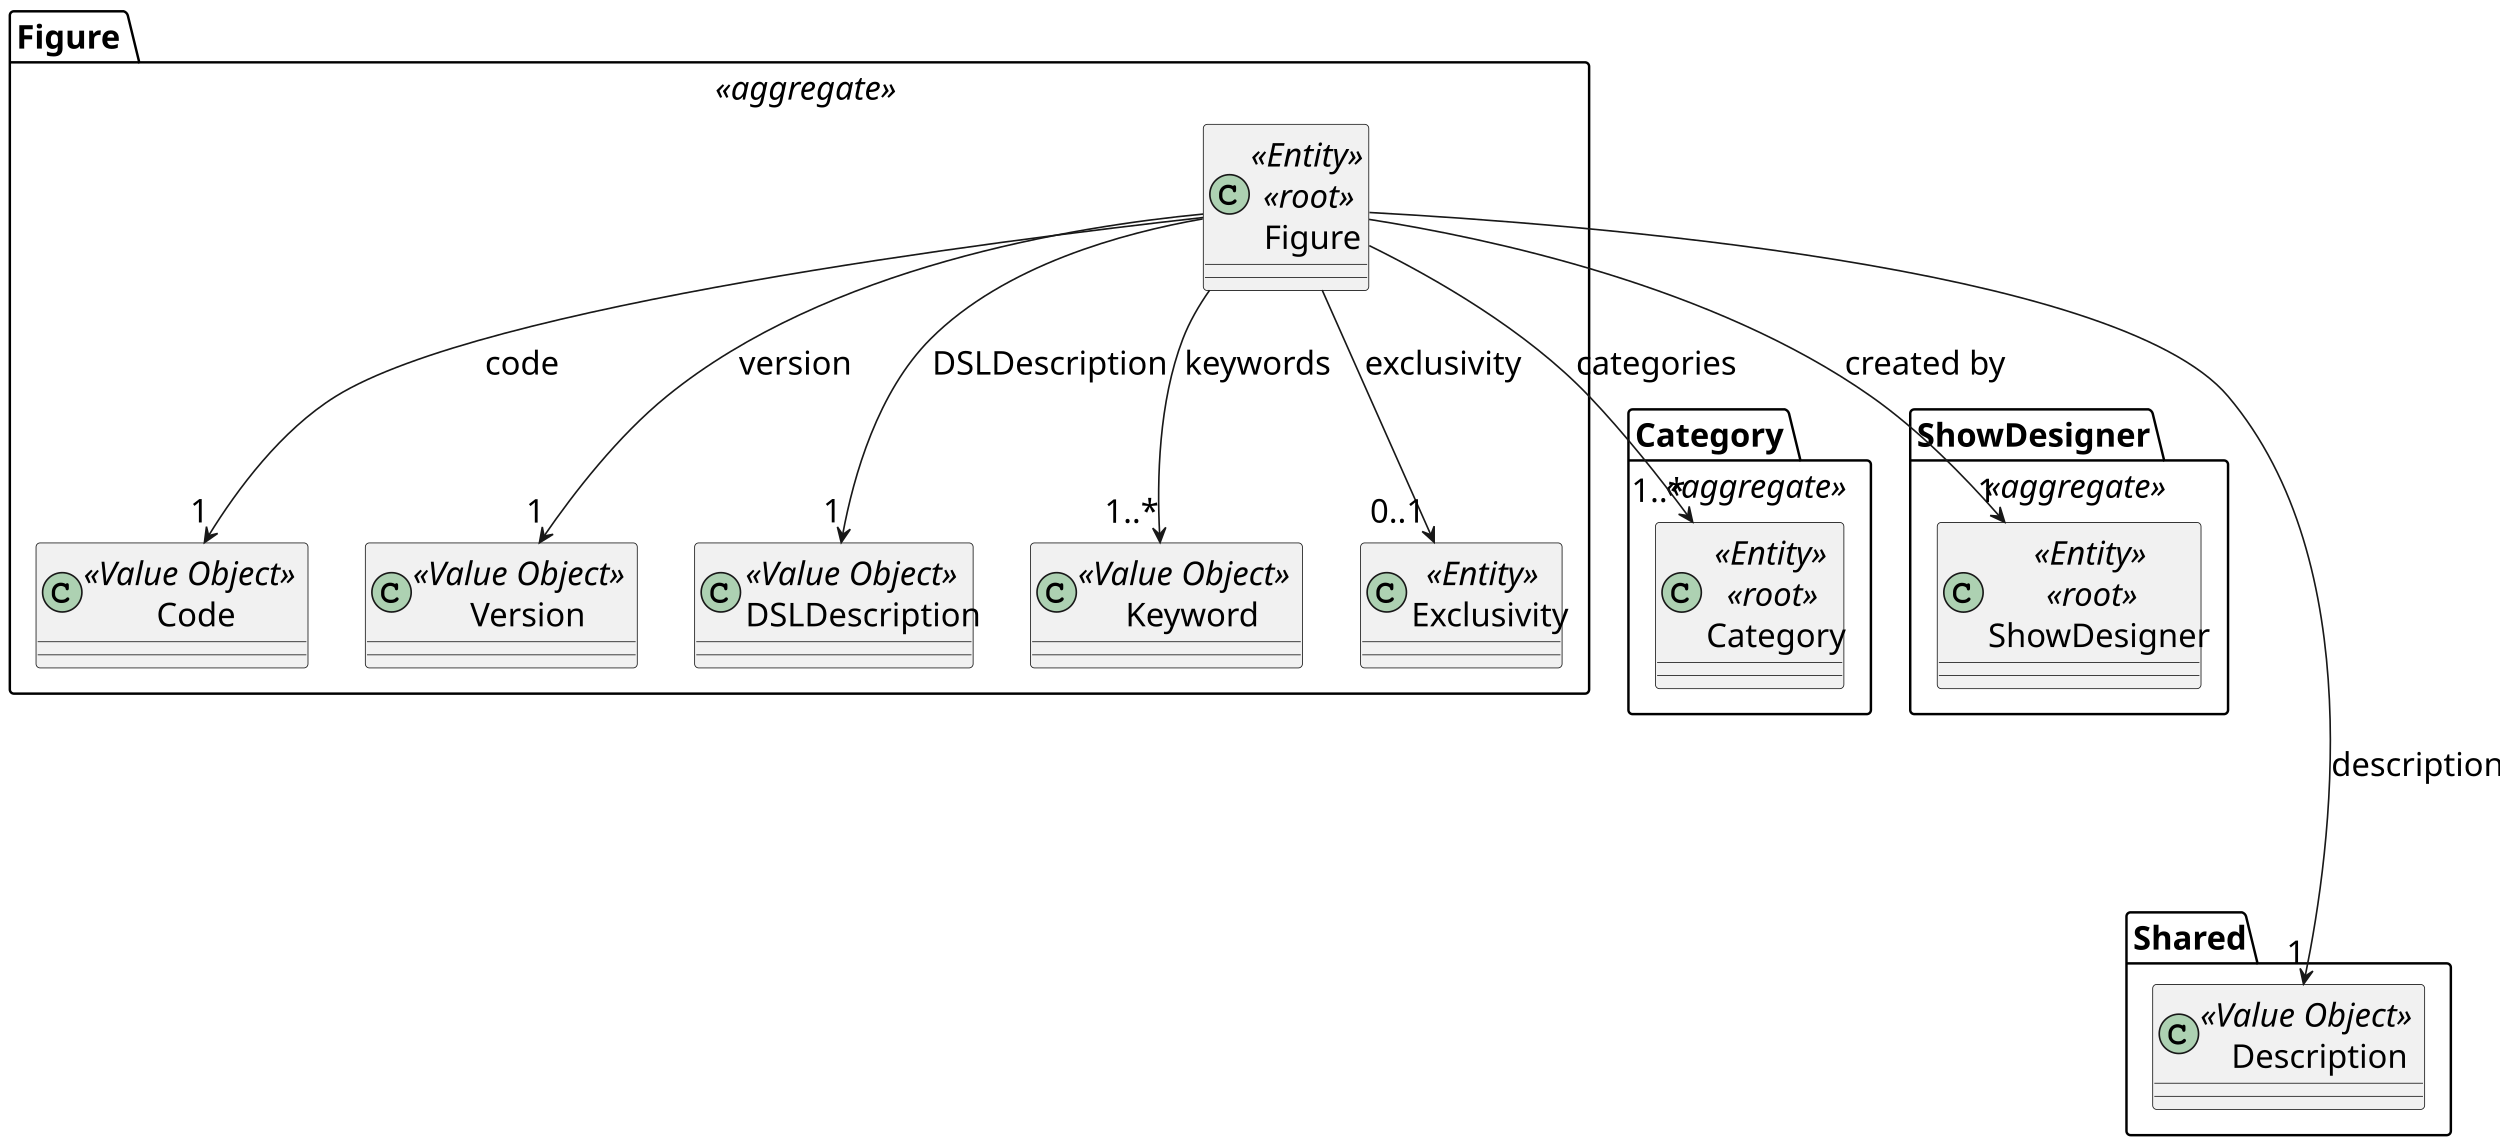
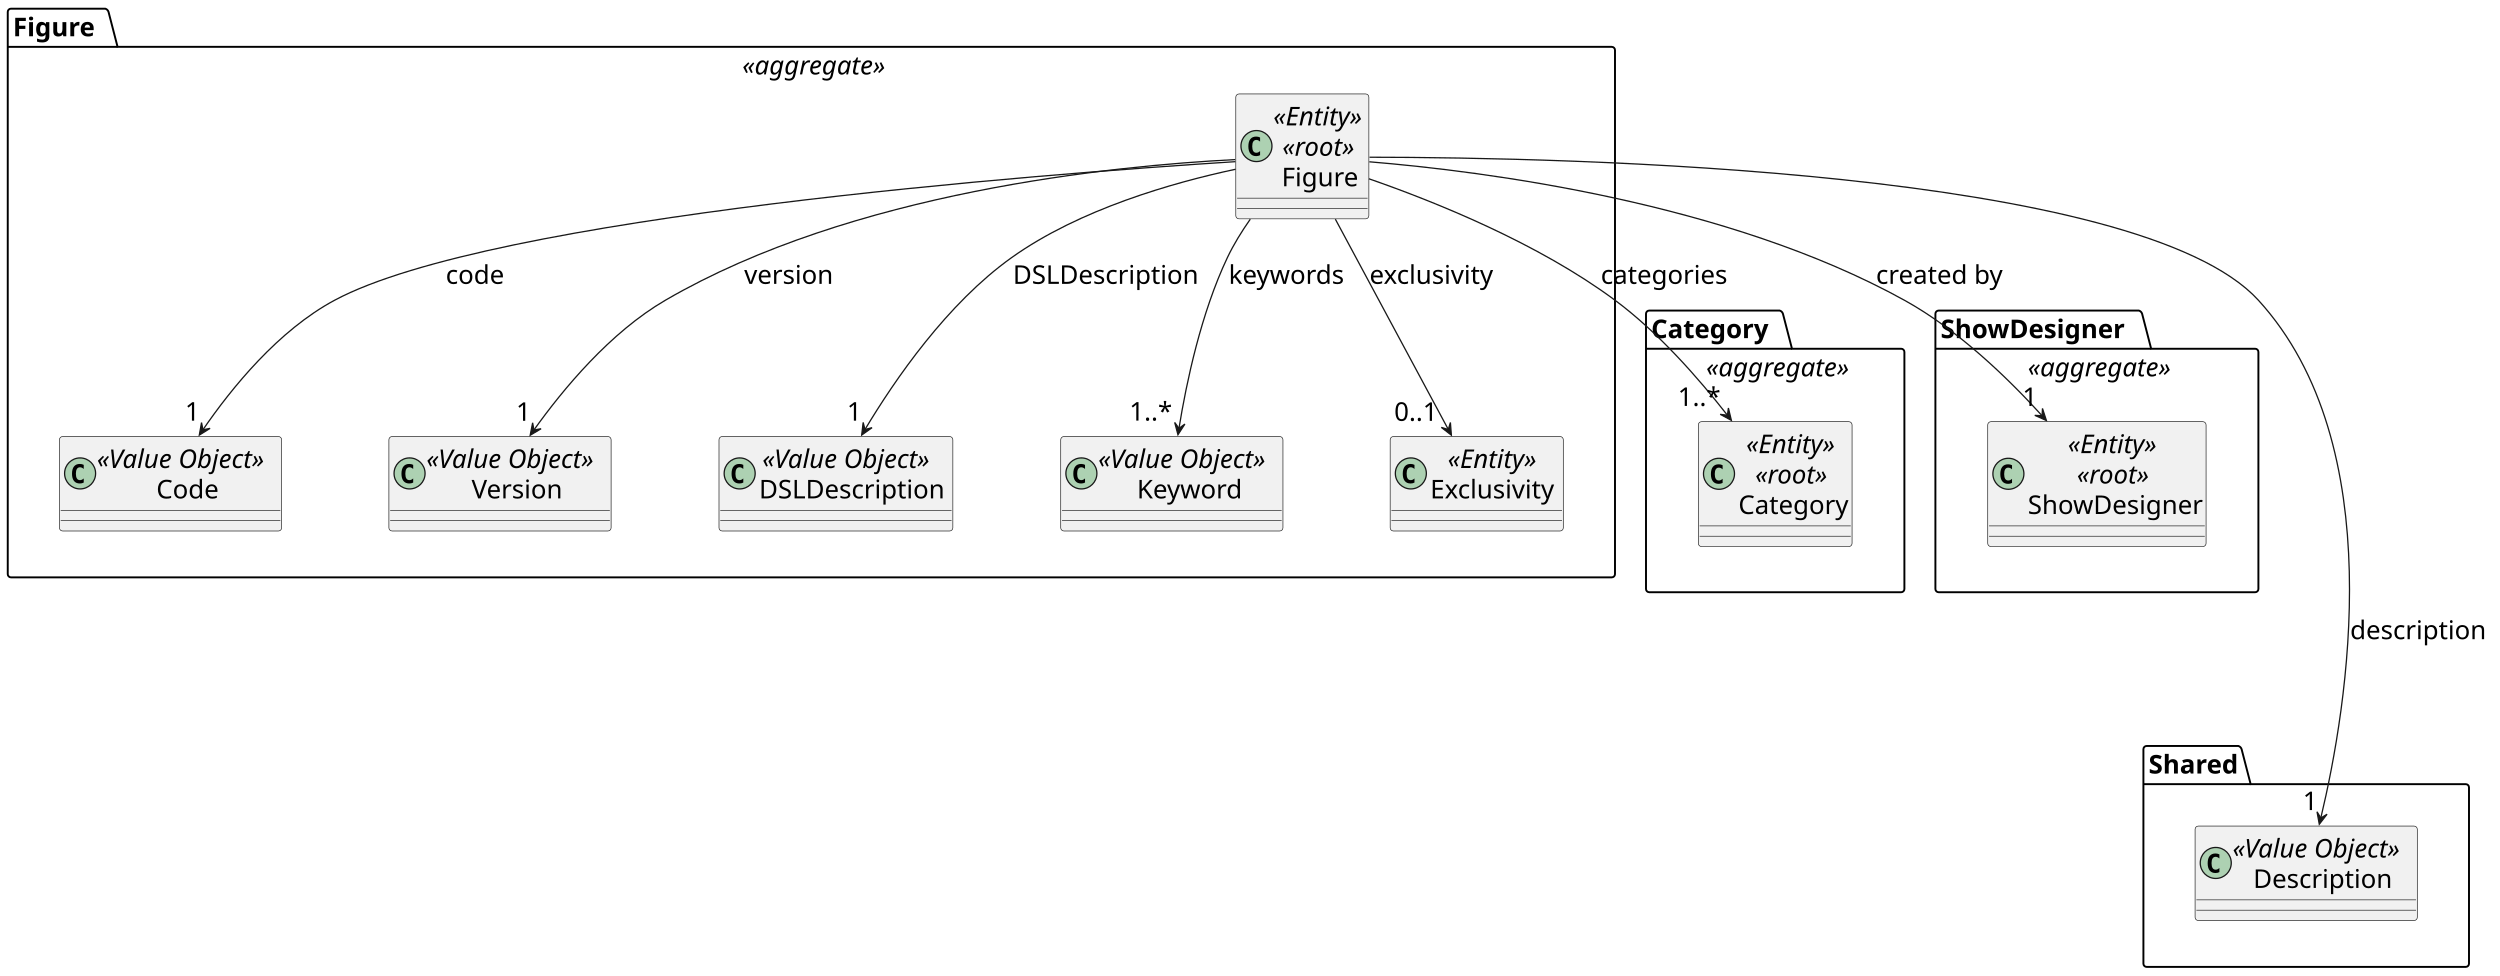
- <svg xmlns="http://www.w3.org/2000/svg" contentStyleType="text/css" height="699px" preserveAspectRatio="none" style="width:1526px;height:699px;background:#FFFFFF;" version="1.1" viewBox="0 0 1526 699" width="1526px" zoomAndPan="magnify">
+ <svg xmlns="http://www.w3.org/2000/svg" contentStyleType="text/css" height="755px" preserveAspectRatio="none" style="width:1935px;height:755px;background:#FFFFFF;" version="1.1" viewBox="0 0 1935 755" width="1935px" zoomAndPan="magnify">
  <defs />
  <g>
    <g id="cluster_Figure ">
-       <path d="M8.5,6.894 L75.5,6.894 A3.75,3.75 0 0 1 78,9.395 L85,38.051 L967.5,38.051 A2.5,2.5 0 0 1 970,40.551 L970,420.894 A2.5,2.5 0 0 1 967.5,423.394 L8.5,423.394 A2.5,2.5 0 0 1 6,420.894 L6,9.395 A2.5,2.5 0 0 1 8.5,6.894 " fill="none" style="stroke:#000000;stroke-width:1.5;" />
-       <line style="stroke:#000000;stroke-width:1.5;" x1="6" x2="85" y1="38.051" y2="38.051" />
-       <text fill="#000000" font-family="sans-serif" font-size="20" font-weight="bold" lengthAdjust="spacing" textLength="60" x="10" y="29.656">Figure</text>
-       <text fill="#000000" font-family="sans-serif" font-size="20" font-style="italic" lengthAdjust="spacing" textLength="111" x="436.5" y="60.812">«aggregate»</text>
+       <path d="M8.5,6.719 L81.5,6.719 A3.75,3.75 0 0 1 84,9.219 L91,36.273 L1247.5,36.273 A2.5,2.5 0 0 1 1250,38.773 L1250,444.379 A2.5,2.5 0 0 1 1247.5,446.879 L8.5,446.879 A2.5,2.5 0 0 1 6,444.379 L6,9.219 A2.5,2.5 0 0 1 8.5,6.719 " fill="none" style="stroke:#000000;stroke-width:1.5;" />
+       <line style="stroke:#000000;stroke-width:1.5;" x1="6" x2="91" y1="36.273" y2="36.273" />
+       <text fill="#000000" font-family="sans-serif" font-size="20" font-weight="bold" lengthAdjust="spacing" textLength="65" x="10" y="28.055">Figure</text>
+       <text fill="#000000" font-family="sans-serif" font-size="20" font-style="italic" lengthAdjust="spacing" textLength="115" x="574.5" y="57.609">«aggregate»</text>
    </g>
    <g id="cluster_Category ">
-       <path d="M996.5,249.894 L1089.5,249.894 A3.75,3.75 0 0 1 1092,252.394 L1099,281.051 L1139.5,281.051 A2.5,2.5 0 0 1 1142,283.551 L1142,433.394 A2.5,2.5 0 0 1 1139.5,435.894 L996.5,435.894 A2.5,2.5 0 0 1 994,433.394 L994,252.394 A2.5,2.5 0 0 1 996.5,249.894 " fill="none" style="stroke:#000000;stroke-width:1.5;" />
-       <line style="stroke:#000000;stroke-width:1.5;" x1="994" x2="1099" y1="281.051" y2="281.051" />
-       <text fill="#000000" font-family="sans-serif" font-size="20" font-weight="bold" lengthAdjust="spacing" textLength="86" x="998" y="272.656">Category</text>
-       <text fill="#000000" font-family="sans-serif" font-size="20" font-style="italic" lengthAdjust="spacing" textLength="111" x="1016.5" y="303.812">«aggregate»</text>
+       <path d="M1276.5,240.379 L1377.5,240.379 A3.75,3.75 0 0 1 1380,242.879 L1387,269.933 L1471.5,269.933 A2.5,2.5 0 0 1 1474,272.433 L1474,455.879 A2.5,2.5 0 0 1 1471.5,458.379 L1276.5,458.379 A2.5,2.5 0 0 1 1274,455.879 L1274,242.879 A2.5,2.5 0 0 1 1276.5,240.379 " fill="none" style="stroke:#000000;stroke-width:1.5;" />
+       <line style="stroke:#000000;stroke-width:1.5;" x1="1274" x2="1387" y1="269.933" y2="269.933" />
+       <text fill="#000000" font-family="sans-serif" font-size="20" font-weight="bold" lengthAdjust="spacing" textLength="93" x="1278" y="261.715">Category</text>
+       <text fill="#000000" font-family="sans-serif" font-size="20" font-style="italic" lengthAdjust="spacing" textLength="115" x="1320.5" y="291.269">«aggregate»</text>
    </g>
    <g id="cluster_ShowDesigner ">
-       <path d="M1168.5,249.894 L1311.5,249.894 A3.75,3.75 0 0 1 1314,252.394 L1321,281.051 L1357.5,281.051 A2.5,2.5 0 0 1 1360,283.551 L1360,433.394 A2.5,2.5 0 0 1 1357.5,435.894 L1168.5,435.894 A2.5,2.5 0 0 1 1166,433.394 L1166,252.394 A2.5,2.5 0 0 1 1168.5,249.894 " fill="none" style="stroke:#000000;stroke-width:1.5;" />
-       <line style="stroke:#000000;stroke-width:1.5;" x1="1166" x2="1321" y1="281.051" y2="281.051" />
-       <text fill="#000000" font-family="sans-serif" font-size="20" font-weight="bold" lengthAdjust="spacing" textLength="136" x="1170" y="272.656">ShowDesigner</text>
-       <text fill="#000000" font-family="sans-serif" font-size="20" font-style="italic" lengthAdjust="spacing" textLength="111" x="1211.5" y="303.812">«aggregate»</text>
+       <path d="M1500.5,240.379 L1655.5,240.379 A3.75,3.75 0 0 1 1658,242.879 L1665,269.933 L1745.5,269.933 A2.5,2.5 0 0 1 1748,272.433 L1748,455.879 A2.5,2.5 0 0 1 1745.5,458.379 L1500.5,458.379 A2.5,2.5 0 0 1 1498,455.879 L1498,242.879 A2.5,2.5 0 0 1 1500.5,240.379 " fill="none" style="stroke:#000000;stroke-width:1.5;" />
+       <line style="stroke:#000000;stroke-width:1.5;" x1="1498" x2="1665" y1="269.933" y2="269.933" />
+       <text fill="#000000" font-family="sans-serif" font-size="20" font-weight="bold" lengthAdjust="spacing" textLength="147" x="1502" y="261.715">ShowDesigner</text>
+       <text fill="#000000" font-family="sans-serif" font-size="20" font-style="italic" lengthAdjust="spacing" textLength="115" x="1569.5" y="291.269">«aggregate»</text>
    </g>
    <g id="cluster_Shared">
-       <path d="M1300.5,556.894 L1368.5,556.894 A3.75,3.75 0 0 1 1371,559.394 L1378,588.051 L1493.5,588.051 A2.5,2.5 0 0 1 1496,590.551 L1496,690.394 A2.5,2.5 0 0 1 1493.5,692.894 L1300.5,692.894 A2.5,2.5 0 0 1 1298,690.394 L1298,559.394 A2.5,2.5 0 0 1 1300.5,556.894 " fill="none" style="stroke:#000000;stroke-width:1.5;" />
-       <line style="stroke:#000000;stroke-width:1.5;" x1="1298" x2="1378" y1="588.051" y2="588.051" />
-       <text fill="#000000" font-family="sans-serif" font-size="20" font-weight="bold" lengthAdjust="spacing" textLength="67" x="1302" y="579.656">Shared</text>
+       <path d="M1661.5,577.379 L1732.5,577.379 A3.75,3.75 0 0 1 1735,579.879 L1742,606.933 L1908.5,606.933 A2.5,2.5 0 0 1 1911,609.433 L1911,745.879 A2.5,2.5 0 0 1 1908.5,748.379 L1661.5,748.379 A2.5,2.5 0 0 1 1659,745.879 L1659,579.879 A2.5,2.5 0 0 1 1661.5,577.379 " fill="none" style="stroke:#000000;stroke-width:1.5;" />
+       <line style="stroke:#000000;stroke-width:1.5;" x1="1659" x2="1742" y1="606.933" y2="606.933" />
+       <text fill="#000000" font-family="sans-serif" font-size="20" font-weight="bold" lengthAdjust="spacing" textLength="70" x="1663" y="598.715">Shared</text>
    </g>
    <g id="elem_Figure">
-       <rect codeLine="4" fill="#F1F1F1" height="101.469" id="Figure" rx="2.5" ry="2.5" style="stroke:#181818;stroke-width:0.5;" width="101" x="734.5" y="75.894" />
-       <ellipse cx="750.5" cy="118.629" fill="#ADD1B2" rx="12" ry="12" style="stroke:#181818;stroke-width:1.0;" />
-       <path d="M752.641,113.551 Q752.828,113.301 753.047,113.176 Q753.266,113.035 753.516,113.035 Q753.953,113.035 754.234,113.348 Q754.516,113.644 754.516,114.363 L754.516,116.066 Q754.516,116.785 754.234,117.098 Q753.953,117.41 753.516,117.41 Q753.125,117.41 752.875,117.176 Q752.625,116.957 752.516,116.348 Q752.453,115.926 752.234,115.707 Q751.844,115.269 751.125,115.004 Q750.406,114.738 749.688,114.738 Q748.781,114.738 748.031,115.129 Q747.281,115.519 746.703,116.41 Q746.125,117.285 746.125,118.488 L746.125,119.785 Q746.125,121.238 747.172,122.207 Q748.234,123.176 750.094,123.176 Q751.203,123.176 751.984,122.863 Q752.422,122.691 752.938,122.176 Q753.25,121.863 753.422,121.769 Q753.594,121.676 753.828,121.676 Q754.219,121.676 754.516,121.988 Q754.828,122.285 754.828,122.691 Q754.828,123.098 754.422,123.566 Q753.828,124.254 752.891,124.644 Q751.625,125.176 750.109,125.176 Q748.328,125.176 746.906,124.441 Q745.75,123.848 744.938,122.582 Q744.125,121.316 744.125,119.832 L744.125,118.473 Q744.125,116.91 744.844,115.566 Q745.578,114.207 746.859,113.473 Q748.156,112.738 749.609,112.738 Q750.469,112.738 751.219,112.941 Q751.984,113.144 752.641,113.551 Z " fill="#000000" />
-       <text fill="#000000" font-family="sans-serif" font-size="20" font-style="italic" lengthAdjust="spacing" textLength="71" x="763.5" y="101.656">«Entity»</text>
-       <text fill="#000000" font-family="sans-serif" font-size="20" font-style="italic" lengthAdjust="spacing" textLength="56" x="771" y="126.812">«root»</text>
-       <text fill="#000000" font-family="sans-serif" font-size="20" lengthAdjust="spacing" textLength="55" x="771.5" y="151.969">Figure</text>
-       <line style="stroke:#181818;stroke-width:0.5;" x1="735.5" x2="834.5" y1="161.363" y2="161.363" />
-       <line style="stroke:#181818;stroke-width:0.5;" x1="735.5" x2="834.5" y1="169.363" y2="169.363" />
+       <rect codeLine="4" fill="#F1F1F1" height="96.664" id="Figure" rx="2.5" ry="2.5" style="stroke:#181818;stroke-width:0.5;" width="103" x="956.5" y="72.719" />
+       <ellipse cx="972.5" cy="113.051" fill="#ADD1B2" rx="12" ry="12" style="stroke:#181818;stroke-width:1.0;" />
+       <path d="M975.307,120.131 Q974.623,120.482 973.871,120.658 Q973.119,120.834 972.289,120.834 Q969.34,120.834 967.787,118.891 Q966.234,116.947 966.234,113.275 Q966.234,109.594 967.787,107.65 Q969.34,105.707 972.289,105.707 Q973.119,105.707 973.881,105.883 Q974.643,106.059 975.307,106.41 L975.307,109.613 Q974.564,108.93 973.866,108.612 Q973.168,108.295 972.426,108.295 Q970.844,108.295 970.038,109.55 Q969.232,110.805 969.232,113.275 Q969.232,115.736 970.038,116.991 Q970.844,118.246 972.426,118.246 Q973.168,118.246 973.866,117.929 Q974.564,117.611 975.307,116.928 Z " fill="#000000" />
+       <text fill="#000000" font-family="sans-serif" font-size="20" font-style="italic" lengthAdjust="spacing" textLength="73" x="985.5" y="97.055">«Entity»</text>
+       <text fill="#000000" font-family="sans-serif" font-size="20" font-style="italic" lengthAdjust="spacing" textLength="59" x="992.5" y="120.609">«root»</text>
+       <text fill="#000000" font-family="sans-serif" font-size="20" lengthAdjust="spacing" textLength="60" x="992" y="144.164">Figure</text>
+       <line style="stroke:#181818;stroke-width:0.5;" x1="957.5" x2="1058.5" y1="153.383" y2="153.383" />
+       <line style="stroke:#181818;stroke-width:0.5;" x1="957.5" x2="1058.5" y1="161.383" y2="161.383" />
    </g>
    <g id="elem_Code">
-       <rect codeLine="7" fill="#F1F1F1" height="76.312" id="Code" rx="2.5" ry="2.5" style="stroke:#181818;stroke-width:0.5;" width="166" x="22" y="331.394" />
-       <ellipse cx="38" cy="361.551" fill="#ADD1B2" rx="12" ry="12" style="stroke:#181818;stroke-width:1.0;" />
-       <path d="M40.141,356.473 Q40.328,356.223 40.547,356.098 Q40.766,355.957 41.016,355.957 Q41.453,355.957 41.734,356.269 Q42.016,356.566 42.016,357.285 L42.016,358.988 Q42.016,359.707 41.734,360.019 Q41.453,360.332 41.016,360.332 Q40.625,360.332 40.375,360.098 Q40.125,359.879 40.016,359.269 Q39.953,358.848 39.734,358.629 Q39.344,358.191 38.625,357.926 Q37.906,357.66 37.188,357.66 Q36.281,357.66 35.531,358.051 Q34.781,358.441 34.203,359.332 Q33.625,360.207 33.625,361.41 L33.625,362.707 Q33.625,364.16 34.672,365.129 Q35.734,366.098 37.594,366.098 Q38.703,366.098 39.484,365.785 Q39.922,365.613 40.438,365.098 Q40.75,364.785 40.922,364.691 Q41.094,364.598 41.328,364.598 Q41.719,364.598 42.016,364.91 Q42.328,365.207 42.328,365.613 Q42.328,366.019 41.922,366.488 Q41.328,367.176 40.391,367.566 Q39.125,368.098 37.609,368.098 Q35.828,368.098 34.406,367.363 Q33.25,366.769 32.438,365.504 Q31.625,364.238 31.625,362.754 L31.625,361.394 Q31.625,359.832 32.344,358.488 Q33.078,357.129 34.359,356.394 Q35.656,355.66 37.109,355.66 Q37.969,355.66 38.719,355.863 Q39.484,356.066 40.141,356.473 Z " fill="#000000" />
-       <text fill="#000000" font-family="sans-serif" font-size="20" font-style="italic" lengthAdjust="spacing" textLength="136" x="51" y="357.156">«Value Object»</text>
-       <text fill="#000000" font-family="sans-serif" font-size="20" lengthAdjust="spacing" textLength="47" x="95.5" y="382.312">Code</text>
-       <line style="stroke:#181818;stroke-width:0.5;" x1="23" x2="187" y1="391.707" y2="391.707" />
-       <line style="stroke:#181818;stroke-width:0.5;" x1="23" x2="187" y1="399.707" y2="399.707" />
+       <rect codeLine="7" fill="#F1F1F1" height="73.109" id="Code" rx="2.5" ry="2.5" style="stroke:#181818;stroke-width:0.5;" width="172" x="46" y="337.879" />
+       <ellipse cx="62" cy="366.433" fill="#ADD1B2" rx="12" ry="12" style="stroke:#181818;stroke-width:1.0;" />
+       <path d="M64.807,373.514 Q64.123,373.865 63.371,374.041 Q62.619,374.217 61.789,374.217 Q58.84,374.217 57.287,372.273 Q55.734,370.33 55.734,366.658 Q55.734,362.976 57.287,361.033 Q58.84,359.09 61.789,359.09 Q62.619,359.09 63.381,359.265 Q64.143,359.441 64.807,359.793 L64.807,362.996 Q64.064,362.312 63.366,361.995 Q62.668,361.678 61.926,361.678 Q60.344,361.678 59.538,362.933 Q58.732,364.187 58.732,366.658 Q58.732,369.119 59.538,370.374 Q60.344,371.629 61.926,371.629 Q62.668,371.629 63.366,371.311 Q64.064,370.994 64.807,370.31 Z " fill="#000000" />
+       <text fill="#000000" font-family="sans-serif" font-size="20" font-style="italic" lengthAdjust="spacing" textLength="142" x="75" y="362.215">«Value Object»</text>
+       <text fill="#000000" font-family="sans-serif" font-size="20" lengthAdjust="spacing" textLength="50" x="121" y="385.769">Code</text>
+       <line style="stroke:#181818;stroke-width:0.5;" x1="47" x2="217" y1="394.988" y2="394.988" />
+       <line style="stroke:#181818;stroke-width:0.5;" x1="47" x2="217" y1="402.988" y2="402.988" />
    </g>
    <g id="elem_Version">
-       <rect codeLine="10" fill="#F1F1F1" height="76.312" id="Version" rx="2.5" ry="2.5" style="stroke:#181818;stroke-width:0.5;" width="166" x="223" y="331.394" />
-       <ellipse cx="239" cy="361.551" fill="#ADD1B2" rx="12" ry="12" style="stroke:#181818;stroke-width:1.0;" />
-       <path d="M241.141,356.473 Q241.328,356.223 241.547,356.098 Q241.766,355.957 242.016,355.957 Q242.453,355.957 242.734,356.269 Q243.016,356.566 243.016,357.285 L243.016,358.988 Q243.016,359.707 242.734,360.019 Q242.453,360.332 242.016,360.332 Q241.625,360.332 241.375,360.098 Q241.125,359.879 241.016,359.269 Q240.953,358.848 240.734,358.629 Q240.344,358.191 239.625,357.926 Q238.906,357.66 238.188,357.66 Q237.281,357.66 236.531,358.051 Q235.781,358.441 235.203,359.332 Q234.625,360.207 234.625,361.41 L234.625,362.707 Q234.625,364.16 235.672,365.129 Q236.734,366.098 238.594,366.098 Q239.703,366.098 240.484,365.785 Q240.922,365.613 241.438,365.098 Q241.75,364.785 241.922,364.691 Q242.094,364.598 242.328,364.598 Q242.719,364.598 243.016,364.91 Q243.328,365.207 243.328,365.613 Q243.328,366.019 242.922,366.488 Q242.328,367.176 241.391,367.566 Q240.125,368.098 238.609,368.098 Q236.828,368.098 235.406,367.363 Q234.25,366.769 233.438,365.504 Q232.625,364.238 232.625,362.754 L232.625,361.394 Q232.625,359.832 233.344,358.488 Q234.078,357.129 235.359,356.394 Q236.656,355.66 238.109,355.66 Q238.969,355.66 239.719,355.863 Q240.484,356.066 241.141,356.473 Z " fill="#000000" />
-       <text fill="#000000" font-family="sans-serif" font-size="20" font-style="italic" lengthAdjust="spacing" textLength="136" x="252" y="357.156">«Value Object»</text>
-       <text fill="#000000" font-family="sans-serif" font-size="20" lengthAdjust="spacing" textLength="66" x="287" y="382.312">Version</text>
-       <line style="stroke:#181818;stroke-width:0.5;" x1="224" x2="388" y1="391.707" y2="391.707" />
-       <line style="stroke:#181818;stroke-width:0.5;" x1="224" x2="388" y1="399.707" y2="399.707" />
+       <rect codeLine="10" fill="#F1F1F1" height="73.109" id="Version" rx="2.5" ry="2.5" style="stroke:#181818;stroke-width:0.5;" width="172" x="301" y="337.879" />
+       <ellipse cx="317" cy="366.433" fill="#ADD1B2" rx="12" ry="12" style="stroke:#181818;stroke-width:1.0;" />
+       <path d="M319.807,373.514 Q319.123,373.865 318.371,374.041 Q317.619,374.217 316.789,374.217 Q313.84,374.217 312.287,372.273 Q310.734,370.33 310.734,366.658 Q310.734,362.976 312.287,361.033 Q313.84,359.09 316.789,359.09 Q317.619,359.09 318.381,359.265 Q319.143,359.441 319.807,359.793 L319.807,362.996 Q319.065,362.312 318.366,361.995 Q317.668,361.678 316.926,361.678 Q315.344,361.678 314.538,362.933 Q313.732,364.187 313.732,366.658 Q313.732,369.119 314.538,370.374 Q315.344,371.629 316.926,371.629 Q317.668,371.629 318.366,371.311 Q319.065,370.994 319.807,370.31 Z " fill="#000000" />
+       <text fill="#000000" font-family="sans-serif" font-size="20" font-style="italic" lengthAdjust="spacing" textLength="142" x="330" y="362.215">«Value Object»</text>
+       <text fill="#000000" font-family="sans-serif" font-size="20" lengthAdjust="spacing" textLength="72" x="365" y="385.769">Version</text>
+       <line style="stroke:#181818;stroke-width:0.5;" x1="302" x2="472" y1="394.988" y2="394.988" />
+       <line style="stroke:#181818;stroke-width:0.5;" x1="302" x2="472" y1="402.988" y2="402.988" />
    </g>
    <g id="elem_DSLDescription">
-       <rect codeLine="13" fill="#F1F1F1" height="76.312" id="DSLDescription" rx="2.5" ry="2.5" style="stroke:#181818;stroke-width:0.5;" width="170" x="424" y="331.394" />
-       <ellipse cx="440" cy="361.551" fill="#ADD1B2" rx="12" ry="12" style="stroke:#181818;stroke-width:1.0;" />
-       <path d="M442.141,356.473 Q442.328,356.223 442.547,356.098 Q442.766,355.957 443.016,355.957 Q443.453,355.957 443.734,356.269 Q444.016,356.566 444.016,357.285 L444.016,358.988 Q444.016,359.707 443.734,360.019 Q443.453,360.332 443.016,360.332 Q442.625,360.332 442.375,360.098 Q442.125,359.879 442.016,359.269 Q441.953,358.848 441.734,358.629 Q441.344,358.191 440.625,357.926 Q439.906,357.66 439.188,357.66 Q438.281,357.66 437.531,358.051 Q436.781,358.441 436.203,359.332 Q435.625,360.207 435.625,361.41 L435.625,362.707 Q435.625,364.16 436.672,365.129 Q437.734,366.098 439.594,366.098 Q440.703,366.098 441.484,365.785 Q441.922,365.613 442.438,365.098 Q442.75,364.785 442.922,364.691 Q443.094,364.598 443.328,364.598 Q443.719,364.598 444.016,364.91 Q444.328,365.207 444.328,365.613 Q444.328,366.019 443.922,366.488 Q443.328,367.176 442.391,367.566 Q441.125,368.098 439.609,368.098 Q437.828,368.098 436.406,367.363 Q435.25,366.769 434.438,365.504 Q433.625,364.238 433.625,362.754 L433.625,361.394 Q433.625,359.832 434.344,358.488 Q435.078,357.129 436.359,356.394 Q437.656,355.66 439.109,355.66 Q439.969,355.66 440.719,355.863 Q441.484,356.066 442.141,356.473 Z " fill="#000000" />
-       <text fill="#000000" font-family="sans-serif" font-size="20" font-style="italic" lengthAdjust="spacing" textLength="136" x="455" y="357.156">«Value Object»</text>
-       <text fill="#000000" font-family="sans-serif" font-size="20" lengthAdjust="spacing" textLength="136" x="455" y="382.312">DSLDescription</text>
-       <line style="stroke:#181818;stroke-width:0.5;" x1="425" x2="593" y1="391.707" y2="391.707" />
-       <line style="stroke:#181818;stroke-width:0.5;" x1="425" x2="593" y1="399.707" y2="399.707" />
+       <rect codeLine="13" fill="#F1F1F1" height="73.109" id="DSLDescription" rx="2.5" ry="2.5" style="stroke:#181818;stroke-width:0.5;" width="181" x="556.5" y="337.879" />
+       <ellipse cx="572.5" cy="366.433" fill="#ADD1B2" rx="12" ry="12" style="stroke:#181818;stroke-width:1.0;" />
+       <path d="M575.307,373.514 Q574.623,373.865 573.871,374.041 Q573.119,374.217 572.289,374.217 Q569.34,374.217 567.787,372.273 Q566.234,370.33 566.234,366.658 Q566.234,362.976 567.787,361.033 Q569.34,359.09 572.289,359.09 Q573.119,359.09 573.881,359.265 Q574.643,359.441 575.307,359.793 L575.307,362.996 Q574.564,362.312 573.866,361.995 Q573.168,361.678 572.426,361.678 Q570.844,361.678 570.038,362.933 Q569.232,364.187 569.232,366.658 Q569.232,369.119 570.038,370.374 Q570.844,371.629 572.426,371.629 Q573.168,371.629 573.866,371.311 Q574.564,370.994 575.307,370.31 Z " fill="#000000" />
+       <text fill="#000000" font-family="sans-serif" font-size="20" font-style="italic" lengthAdjust="spacing" textLength="142" x="590" y="362.215">«Value Object»</text>
+       <text fill="#000000" font-family="sans-serif" font-size="20" lengthAdjust="spacing" textLength="147" x="587.5" y="385.769">DSLDescription</text>
+       <line style="stroke:#181818;stroke-width:0.5;" x1="557.5" x2="736.5" y1="394.988" y2="394.988" />
+       <line style="stroke:#181818;stroke-width:0.5;" x1="557.5" x2="736.5" y1="402.988" y2="402.988" />
    </g>
    <g id="elem_Keyword">
-       <rect codeLine="16" fill="#F1F1F1" height="76.312" id="Keyword" rx="2.5" ry="2.5" style="stroke:#181818;stroke-width:0.5;" width="166" x="629" y="331.394" />
-       <ellipse cx="645" cy="361.551" fill="#ADD1B2" rx="12" ry="12" style="stroke:#181818;stroke-width:1.0;" />
-       <path d="M647.141,356.473 Q647.328,356.223 647.547,356.098 Q647.766,355.957 648.016,355.957 Q648.453,355.957 648.734,356.269 Q649.016,356.566 649.016,357.285 L649.016,358.988 Q649.016,359.707 648.734,360.019 Q648.453,360.332 648.016,360.332 Q647.625,360.332 647.375,360.098 Q647.125,359.879 647.016,359.269 Q646.953,358.848 646.734,358.629 Q646.344,358.191 645.625,357.926 Q644.906,357.66 644.188,357.66 Q643.281,357.66 642.531,358.051 Q641.781,358.441 641.203,359.332 Q640.625,360.207 640.625,361.41 L640.625,362.707 Q640.625,364.16 641.672,365.129 Q642.734,366.098 644.594,366.098 Q645.703,366.098 646.484,365.785 Q646.922,365.613 647.438,365.098 Q647.75,364.785 647.922,364.691 Q648.094,364.598 648.328,364.598 Q648.719,364.598 649.016,364.91 Q649.328,365.207 649.328,365.613 Q649.328,366.019 648.922,366.488 Q648.328,367.176 647.391,367.566 Q646.125,368.098 644.609,368.098 Q642.828,368.098 641.406,367.363 Q640.25,366.769 639.438,365.504 Q638.625,364.238 638.625,362.754 L638.625,361.394 Q638.625,359.832 639.344,358.488 Q640.078,357.129 641.359,356.394 Q642.656,355.66 644.109,355.66 Q644.969,355.66 645.719,355.863 Q646.484,356.066 647.141,356.473 Z " fill="#000000" />
-       <text fill="#000000" font-family="sans-serif" font-size="20" font-style="italic" lengthAdjust="spacing" textLength="136" x="658" y="357.156">«Value Object»</text>
-       <text fill="#000000" font-family="sans-serif" font-size="20" lengthAdjust="spacing" textLength="78" x="687" y="382.312">Keyword</text>
-       <line style="stroke:#181818;stroke-width:0.5;" x1="630" x2="794" y1="391.707" y2="391.707" />
-       <line style="stroke:#181818;stroke-width:0.5;" x1="630" x2="794" y1="399.707" y2="399.707" />
+       <rect codeLine="16" fill="#F1F1F1" height="73.109" id="Keyword" rx="2.5" ry="2.5" style="stroke:#181818;stroke-width:0.5;" width="172" x="821" y="337.879" />
+       <ellipse cx="837" cy="366.433" fill="#ADD1B2" rx="12" ry="12" style="stroke:#181818;stroke-width:1.0;" />
+       <path d="M839.807,373.514 Q839.123,373.865 838.371,374.041 Q837.619,374.217 836.789,374.217 Q833.84,374.217 832.287,372.273 Q830.734,370.33 830.734,366.658 Q830.734,362.976 832.287,361.033 Q833.84,359.09 836.789,359.09 Q837.619,359.09 838.381,359.265 Q839.143,359.441 839.807,359.793 L839.807,362.996 Q839.064,362.312 838.366,361.995 Q837.668,361.678 836.926,361.678 Q835.344,361.678 834.538,362.933 Q833.732,364.187 833.732,366.658 Q833.732,369.119 834.538,370.374 Q835.344,371.629 836.926,371.629 Q837.668,371.629 838.366,371.311 Q839.064,370.994 839.807,370.31 Z " fill="#000000" />
+       <text fill="#000000" font-family="sans-serif" font-size="20" font-style="italic" lengthAdjust="spacing" textLength="142" x="850" y="362.215">«Value Object»</text>
+       <text fill="#000000" font-family="sans-serif" font-size="20" lengthAdjust="spacing" textLength="82" x="880" y="385.769">Keyword</text>
+       <line style="stroke:#181818;stroke-width:0.5;" x1="822" x2="992" y1="394.988" y2="394.988" />
+       <line style="stroke:#181818;stroke-width:0.5;" x1="822" x2="992" y1="402.988" y2="402.988" />
    </g>
    <g id="elem_Exclusivity">
-       <rect codeLine="19" fill="#F1F1F1" height="76.312" id="Exclusivity" rx="2.5" ry="2.5" style="stroke:#181818;stroke-width:0.5;" width="123" x="830.5" y="331.394" />
-       <ellipse cx="846.5" cy="361.551" fill="#ADD1B2" rx="12" ry="12" style="stroke:#181818;stroke-width:1.0;" />
-       <path d="M848.641,356.473 Q848.828,356.223 849.047,356.098 Q849.266,355.957 849.516,355.957 Q849.953,355.957 850.234,356.269 Q850.516,356.566 850.516,357.285 L850.516,358.988 Q850.516,359.707 850.234,360.019 Q849.953,360.332 849.516,360.332 Q849.125,360.332 848.875,360.098 Q848.625,359.879 848.516,359.269 Q848.453,358.848 848.234,358.629 Q847.844,358.191 847.125,357.926 Q846.406,357.66 845.688,357.66 Q844.781,357.66 844.031,358.051 Q843.281,358.441 842.703,359.332 Q842.125,360.207 842.125,361.41 L842.125,362.707 Q842.125,364.16 843.172,365.129 Q844.234,366.098 846.094,366.098 Q847.203,366.098 847.984,365.785 Q848.422,365.613 848.938,365.098 Q849.25,364.785 849.422,364.691 Q849.594,364.598 849.828,364.598 Q850.219,364.598 850.516,364.91 Q850.828,365.207 850.828,365.613 Q850.828,366.019 850.422,366.488 Q849.828,367.176 848.891,367.566 Q847.625,368.098 846.109,368.098 Q844.328,368.098 842.906,367.363 Q841.75,366.769 840.938,365.504 Q840.125,364.238 840.125,362.754 L840.125,361.394 Q840.125,359.832 840.844,358.488 Q841.578,357.129 842.859,356.394 Q844.156,355.66 845.609,355.66 Q846.469,355.66 847.219,355.863 Q847.984,356.066 848.641,356.473 Z " fill="#000000" />
-       <text fill="#000000" font-family="sans-serif" font-size="20" font-style="italic" lengthAdjust="spacing" textLength="71" x="870.5" y="357.156">«Entity»</text>
-       <text fill="#000000" font-family="sans-serif" font-size="20" lengthAdjust="spacing" textLength="89" x="861.5" y="382.312">Exclusivity</text>
-       <line style="stroke:#181818;stroke-width:0.5;" x1="831.5" x2="952.5" y1="391.707" y2="391.707" />
-       <line style="stroke:#181818;stroke-width:0.5;" x1="831.5" x2="952.5" y1="399.707" y2="399.707" />
+       <rect codeLine="19" fill="#F1F1F1" height="73.109" id="Exclusivity" rx="2.5" ry="2.5" style="stroke:#181818;stroke-width:0.5;" width="134" x="1076" y="337.879" />
+       <ellipse cx="1092" cy="366.433" fill="#ADD1B2" rx="12" ry="12" style="stroke:#181818;stroke-width:1.0;" />
+       <path d="M1094.807,373.514 Q1094.123,373.865 1093.371,374.041 Q1092.619,374.217 1091.789,374.217 Q1088.84,374.217 1087.287,372.273 Q1085.734,370.33 1085.734,366.658 Q1085.734,362.976 1087.287,361.033 Q1088.84,359.09 1091.789,359.09 Q1092.619,359.09 1093.381,359.265 Q1094.143,359.441 1094.807,359.793 L1094.807,362.996 Q1094.064,362.312 1093.366,361.995 Q1092.668,361.678 1091.926,361.678 Q1090.344,361.678 1089.538,362.933 Q1088.732,364.187 1088.732,366.658 Q1088.732,369.119 1089.538,370.374 Q1090.344,371.629 1091.926,371.629 Q1092.668,371.629 1093.366,371.311 Q1094.064,370.994 1094.807,370.31 Z " fill="#000000" />
+       <text fill="#000000" font-family="sans-serif" font-size="20" font-style="italic" lengthAdjust="spacing" textLength="73" x="1120.5" y="362.215">«Entity»</text>
+       <text fill="#000000" font-family="sans-serif" font-size="20" lengthAdjust="spacing" textLength="100" x="1107" y="385.769">Exclusivity</text>
+       <line style="stroke:#181818;stroke-width:0.5;" x1="1077" x2="1209" y1="394.988" y2="394.988" />
+       <line style="stroke:#181818;stroke-width:0.5;" x1="1077" x2="1209" y1="402.988" y2="402.988" />
    </g>
    <g id="elem_Category">
-       <rect codeLine="34" fill="#F1F1F1" height="101.469" id="Category" rx="2.5" ry="2.5" style="stroke:#181818;stroke-width:0.5;" width="115" x="1010.5" y="318.894" />
-       <ellipse cx="1026.5" cy="361.629" fill="#ADD1B2" rx="12" ry="12" style="stroke:#181818;stroke-width:1.0;" />
-       <path d="M1028.641,356.551 Q1028.828,356.301 1029.047,356.176 Q1029.266,356.035 1029.516,356.035 Q1029.953,356.035 1030.234,356.348 Q1030.516,356.644 1030.516,357.363 L1030.516,359.066 Q1030.516,359.785 1030.234,360.098 Q1029.953,360.41 1029.516,360.41 Q1029.125,360.41 1028.875,360.176 Q1028.625,359.957 1028.516,359.348 Q1028.453,358.926 1028.234,358.707 Q1027.844,358.269 1027.125,358.004 Q1026.406,357.738 1025.688,357.738 Q1024.781,357.738 1024.031,358.129 Q1023.281,358.519 1022.703,359.41 Q1022.125,360.285 1022.125,361.488 L1022.125,362.785 Q1022.125,364.238 1023.172,365.207 Q1024.234,366.176 1026.094,366.176 Q1027.203,366.176 1027.984,365.863 Q1028.422,365.691 1028.938,365.176 Q1029.25,364.863 1029.422,364.769 Q1029.594,364.676 1029.828,364.676 Q1030.219,364.676 1030.516,364.988 Q1030.828,365.285 1030.828,365.691 Q1030.828,366.098 1030.422,366.566 Q1029.828,367.254 1028.891,367.644 Q1027.625,368.176 1026.109,368.176 Q1024.328,368.176 1022.906,367.441 Q1021.75,366.848 1020.938,365.582 Q1020.125,364.316 1020.125,362.832 L1020.125,361.473 Q1020.125,359.91 1020.844,358.566 Q1021.578,357.207 1022.859,356.473 Q1024.156,355.738 1025.609,355.738 Q1026.469,355.738 1027.219,355.941 Q1027.984,356.144 1028.641,356.551 Z " fill="#000000" />
-       <text fill="#000000" font-family="sans-serif" font-size="20" font-style="italic" lengthAdjust="spacing" textLength="71" x="1046.5" y="344.656">«Entity»</text>
-       <text fill="#000000" font-family="sans-serif" font-size="20" font-style="italic" lengthAdjust="spacing" textLength="56" x="1054" y="369.812">«root»</text>
-       <text fill="#000000" font-family="sans-serif" font-size="20" lengthAdjust="spacing" textLength="81" x="1041.5" y="394.969">Category</text>
-       <line style="stroke:#181818;stroke-width:0.5;" x1="1011.5" x2="1124.5" y1="404.363" y2="404.363" />
-       <line style="stroke:#181818;stroke-width:0.5;" x1="1011.5" x2="1124.5" y1="412.363" y2="412.363" />
+       <rect codeLine="34" fill="#F1F1F1" height="96.664" id="Category" rx="2.5" ry="2.5" style="stroke:#181818;stroke-width:0.5;" width="119" x="1314.5" y="326.379" />
+       <ellipse cx="1330.5" cy="366.711" fill="#ADD1B2" rx="12" ry="12" style="stroke:#181818;stroke-width:1.0;" />
+       <path d="M1333.307,373.791 Q1332.623,374.142 1331.871,374.318 Q1331.119,374.494 1330.289,374.494 Q1327.34,374.494 1325.787,372.551 Q1324.234,370.607 1324.234,366.935 Q1324.234,363.254 1325.787,361.31 Q1327.34,359.367 1330.289,359.367 Q1331.119,359.367 1331.881,359.543 Q1332.643,359.719 1333.307,360.07 L1333.307,363.273 Q1332.564,362.59 1331.866,362.272 Q1331.168,361.955 1330.426,361.955 Q1328.844,361.955 1328.038,363.21 Q1327.232,364.465 1327.232,366.935 Q1327.232,369.396 1328.038,370.651 Q1328.844,371.906 1330.426,371.906 Q1331.168,371.906 1331.866,371.589 Q1332.564,371.271 1333.307,370.588 Z " fill="#000000" />
+       <text fill="#000000" font-family="sans-serif" font-size="20" font-style="italic" lengthAdjust="spacing" textLength="73" x="1351.5" y="350.715">«Entity»</text>
+       <text fill="#000000" font-family="sans-serif" font-size="20" font-style="italic" lengthAdjust="spacing" textLength="59" x="1358.5" y="374.269">«root»</text>
+       <text fill="#000000" font-family="sans-serif" font-size="20" lengthAdjust="spacing" textLength="85" x="1345.5" y="397.824">Category</text>
+       <line style="stroke:#181818;stroke-width:0.5;" x1="1315.5" x2="1432.5" y1="407.043" y2="407.043" />
+       <line style="stroke:#181818;stroke-width:0.5;" x1="1315.5" x2="1432.5" y1="415.043" y2="415.043" />
    </g>
    <g id="elem_ShowDesigner">
-       <rect codeLine="43" fill="#F1F1F1" height="101.469" id="ShowDesigner" rx="2.5" ry="2.5" style="stroke:#181818;stroke-width:0.5;" width="161" x="1182.5" y="318.894" />
-       <ellipse cx="1198.5" cy="361.629" fill="#ADD1B2" rx="12" ry="12" style="stroke:#181818;stroke-width:1.0;" />
-       <path d="M1200.641,356.551 Q1200.828,356.301 1201.047,356.176 Q1201.266,356.035 1201.516,356.035 Q1201.953,356.035 1202.234,356.348 Q1202.516,356.644 1202.516,357.363 L1202.516,359.066 Q1202.516,359.785 1202.234,360.098 Q1201.953,360.41 1201.516,360.41 Q1201.125,360.41 1200.875,360.176 Q1200.625,359.957 1200.516,359.348 Q1200.453,358.926 1200.234,358.707 Q1199.844,358.269 1199.125,358.004 Q1198.406,357.738 1197.688,357.738 Q1196.781,357.738 1196.031,358.129 Q1195.281,358.519 1194.703,359.41 Q1194.125,360.285 1194.125,361.488 L1194.125,362.785 Q1194.125,364.238 1195.172,365.207 Q1196.234,366.176 1198.094,366.176 Q1199.203,366.176 1199.984,365.863 Q1200.422,365.691 1200.938,365.176 Q1201.25,364.863 1201.422,364.769 Q1201.594,364.676 1201.828,364.676 Q1202.219,364.676 1202.516,364.988 Q1202.828,365.285 1202.828,365.691 Q1202.828,366.098 1202.422,366.566 Q1201.828,367.254 1200.891,367.644 Q1199.625,368.176 1198.109,368.176 Q1196.328,368.176 1194.906,367.441 Q1193.75,366.848 1192.938,365.582 Q1192.125,364.316 1192.125,362.832 L1192.125,361.473 Q1192.125,359.91 1192.844,358.566 Q1193.578,357.207 1194.859,356.473 Q1196.156,355.738 1197.609,355.738 Q1198.469,355.738 1199.219,355.941 Q1199.984,356.144 1200.641,356.551 Z " fill="#000000" />
-       <text fill="#000000" font-family="sans-serif" font-size="20" font-style="italic" lengthAdjust="spacing" textLength="71" x="1241.5" y="344.656">«Entity»</text>
-       <text fill="#000000" font-family="sans-serif" font-size="20" font-style="italic" lengthAdjust="spacing" textLength="56" x="1249" y="369.812">«root»</text>
-       <text fill="#000000" font-family="sans-serif" font-size="20" lengthAdjust="spacing" textLength="127" x="1213.5" y="394.969">ShowDesigner</text>
-       <line style="stroke:#181818;stroke-width:0.5;" x1="1183.5" x2="1342.5" y1="404.363" y2="404.363" />
-       <line style="stroke:#181818;stroke-width:0.5;" x1="1183.5" x2="1342.5" y1="412.363" y2="412.363" />
+       <rect codeLine="43" fill="#F1F1F1" height="96.664" id="ShowDesigner" rx="2.5" ry="2.5" style="stroke:#181818;stroke-width:0.5;" width="169" x="1538.5" y="326.379" />
+       <ellipse cx="1554.5" cy="366.711" fill="#ADD1B2" rx="12" ry="12" style="stroke:#181818;stroke-width:1.0;" />
+       <path d="M1557.307,373.791 Q1556.623,374.142 1555.871,374.318 Q1555.119,374.494 1554.289,374.494 Q1551.34,374.494 1549.787,372.551 Q1548.234,370.607 1548.234,366.935 Q1548.234,363.254 1549.787,361.31 Q1551.34,359.367 1554.289,359.367 Q1555.119,359.367 1555.881,359.543 Q1556.643,359.719 1557.307,360.07 L1557.307,363.273 Q1556.564,362.59 1555.866,362.272 Q1555.168,361.955 1554.426,361.955 Q1552.844,361.955 1552.038,363.21 Q1551.232,364.465 1551.232,366.935 Q1551.232,369.396 1552.038,370.651 Q1552.844,371.906 1554.426,371.906 Q1555.168,371.906 1555.866,371.589 Q1556.564,371.271 1557.307,370.588 Z " fill="#000000" />
+       <text fill="#000000" font-family="sans-serif" font-size="20" font-style="italic" lengthAdjust="spacing" textLength="73" x="1600.5" y="350.715">«Entity»</text>
+       <text fill="#000000" font-family="sans-serif" font-size="20" font-style="italic" lengthAdjust="spacing" textLength="59" x="1607.5" y="374.269">«root»</text>
+       <text fill="#000000" font-family="sans-serif" font-size="20" lengthAdjust="spacing" textLength="135" x="1569.5" y="397.824">ShowDesigner</text>
+       <line style="stroke:#181818;stroke-width:0.5;" x1="1539.5" x2="1706.5" y1="407.043" y2="407.043" />
+       <line style="stroke:#181818;stroke-width:0.5;" x1="1539.5" x2="1706.5" y1="415.043" y2="415.043" />
    </g>
    <g id="elem_Description">
-       <rect codeLine="52" fill="#F1F1F1" height="76.312" id="Description" rx="2.5" ry="2.5" style="stroke:#181818;stroke-width:0.5;" width="166" x="1314" y="600.894" />
-       <ellipse cx="1330" cy="631.051" fill="#ADD1B2" rx="12" ry="12" style="stroke:#181818;stroke-width:1.0;" />
-       <path d="M1332.141,625.973 Q1332.328,625.723 1332.547,625.598 Q1332.766,625.457 1333.016,625.457 Q1333.453,625.457 1333.734,625.769 Q1334.016,626.066 1334.016,626.785 L1334.016,628.488 Q1334.016,629.207 1333.734,629.519 Q1333.453,629.832 1333.016,629.832 Q1332.625,629.832 1332.375,629.598 Q1332.125,629.379 1332.016,628.769 Q1331.953,628.348 1331.734,628.129 Q1331.344,627.691 1330.625,627.426 Q1329.906,627.16 1329.188,627.16 Q1328.281,627.16 1327.531,627.551 Q1326.781,627.941 1326.203,628.832 Q1325.625,629.707 1325.625,630.91 L1325.625,632.207 Q1325.625,633.66 1326.672,634.629 Q1327.734,635.598 1329.594,635.598 Q1330.703,635.598 1331.484,635.285 Q1331.922,635.113 1332.438,634.598 Q1332.75,634.285 1332.922,634.191 Q1333.094,634.098 1333.328,634.098 Q1333.719,634.098 1334.016,634.41 Q1334.328,634.707 1334.328,635.113 Q1334.328,635.519 1333.922,635.988 Q1333.328,636.676 1332.391,637.066 Q1331.125,637.598 1329.609,637.598 Q1327.828,637.598 1326.406,636.863 Q1325.25,636.269 1324.438,635.004 Q1323.625,633.738 1323.625,632.254 L1323.625,630.894 Q1323.625,629.332 1324.344,627.988 Q1325.078,626.629 1326.359,625.894 Q1327.656,625.16 1329.109,625.16 Q1329.969,625.16 1330.719,625.363 Q1331.484,625.566 1332.141,625.973 Z " fill="#000000" />
-       <text fill="#000000" font-family="sans-serif" font-size="20" font-style="italic" lengthAdjust="spacing" textLength="136" x="1343" y="626.656">«Value Object»</text>
-       <text fill="#000000" font-family="sans-serif" font-size="20" lengthAdjust="spacing" textLength="98" x="1362" y="651.812">Description</text>
-       <line style="stroke:#181818;stroke-width:0.5;" x1="1315" x2="1479" y1="661.207" y2="661.207" />
-       <line style="stroke:#181818;stroke-width:0.5;" x1="1315" x2="1479" y1="669.207" y2="669.207" />
+       <rect codeLine="52" fill="#F1F1F1" height="73.109" id="Description" rx="2.5" ry="2.5" style="stroke:#181818;stroke-width:0.5;" width="172" x="1699" y="639.379" />
+       <ellipse cx="1715" cy="667.933" fill="#ADD1B2" rx="12" ry="12" style="stroke:#181818;stroke-width:1.0;" />
+       <path d="M1717.807,675.014 Q1717.123,675.365 1716.371,675.541 Q1715.619,675.717 1714.789,675.717 Q1711.84,675.717 1710.287,673.773 Q1708.734,671.83 1708.734,668.158 Q1708.734,664.476 1710.287,662.533 Q1711.84,660.59 1714.789,660.59 Q1715.619,660.59 1716.381,660.765 Q1717.143,660.941 1717.807,661.293 L1717.807,664.496 Q1717.064,663.812 1716.366,663.495 Q1715.668,663.178 1714.926,663.178 Q1713.344,663.178 1712.538,664.433 Q1711.732,665.687 1711.732,668.158 Q1711.732,670.619 1712.538,671.874 Q1713.344,673.129 1714.926,673.129 Q1715.668,673.129 1716.366,672.811 Q1717.064,672.494 1717.807,671.81 Z " fill="#000000" />
+       <text fill="#000000" font-family="sans-serif" font-size="20" font-style="italic" lengthAdjust="spacing" textLength="142" x="1728" y="663.715">«Value Object»</text>
+       <text fill="#000000" font-family="sans-serif" font-size="20" lengthAdjust="spacing" textLength="110" x="1744" y="687.269">Description</text>
+       <line style="stroke:#181818;stroke-width:0.5;" x1="1700" x2="1870" y1="696.488" y2="696.488" />
+       <line style="stroke:#181818;stroke-width:0.5;" x1="1700" x2="1870" y1="704.488" y2="704.488" />
    </g>
    <g id="link_Figure_DSLDescription">
-       <path codeLine="24" d="M734.11,133.625 C685.42,142.155 612.95,161.905 568,206.894 C535.93,238.994 521.14,289.925 514.42,325.995 " fill="none" id="Figure-to-DSLDescription" style="stroke:#181818;stroke-width:1.0;" />
-       <polygon fill="#181818" points="513.49,331.204,519.023,323.057,514.377,326.284,511.15,321.638,513.49,331.204" style="stroke:#181818;stroke-width:1.0;" />
-       <text fill="#000000" font-family="sans-serif" font-size="20" lengthAdjust="spacing" textLength="136" x="569" y="228.656">DSLDescription</text>
-       <text fill="#000000" font-family="sans-serif" font-size="20" lengthAdjust="spacing" textLength="11" x="502.329" y="318.875">1</text>
+       <path codeLine="24" d="M956.31,131.009 C908.01,141.309 835.64,161.859 783,199.379 C733.25,234.839 692.74,293.569 669.24,332.859 " fill="none" id="Figure-to-DSLDescription" style="stroke:#181818;stroke-width:1.0;" />
+       <polygon fill="#181818" points="666.95,336.729,674.974,331.018,669.495,332.425,668.088,326.946,666.95,336.729" style="stroke:#181818;stroke-width:1.0;" />
+       <text fill="#000000" font-family="sans-serif" font-size="20" lengthAdjust="spacing" textLength="147" x="784" y="219.715">DSLDescription</text>
+       <text fill="#000000" font-family="sans-serif" font-size="20" lengthAdjust="spacing" textLength="13" x="655.518" y="325.583">1</text>
    </g>
    <g id="link_Figure_Keyword">
-       <path codeLine="25" d="M738.34,177.155 C731.8,186.454 725.97,196.535 722,206.894 C707.3,245.244 706.13,292.454 707.83,325.904 " fill="none" id="Figure-to-Keyword" style="stroke:#181818;stroke-width:1.0;" />
-       <polygon fill="#181818" points="708.12,331.144,711.598,321.93,707.834,326.153,703.612,322.388,708.12,331.144" style="stroke:#181818;stroke-width:1.0;" />
-       <text fill="#000000" font-family="sans-serif" font-size="20" lengthAdjust="spacing" textLength="85" x="723" y="228.656">keywords</text>
-       <text fill="#000000" font-family="sans-serif" font-size="20" lengthAdjust="spacing" textLength="31" x="674.152" y="319.123">1..*</text>
+       <path codeLine="25" d="M967.72,169.649 C961.09,179.079 954.82,189.219 950,199.379 C929.7,242.169 918.34,295.579 912.47,331.859 " fill="none" id="Figure-to-Keyword" style="stroke:#181818;stroke-width:1.0;" />
+       <polygon fill="#181818" points="911.74,336.479,917.107,328.221,912.527,331.541,909.207,326.961,911.74,336.479" style="stroke:#181818;stroke-width:1.0;" />
+       <text fill="#000000" font-family="sans-serif" font-size="20" lengthAdjust="spacing" textLength="91" x="951" y="219.715">keywords</text>
+       <text fill="#000000" font-family="sans-serif" font-size="20" lengthAdjust="spacing" textLength="35" x="874.103" y="325.524">1..*</text>
    </g>
    <g id="link_Figure_Exclusivity">
-       <path codeLine="26" d="M807.04,177.035 C826.6,221.084 854.85,284.724 873.32,326.325 " fill="none" id="Figure-to-Exclusivity" style="stroke:#181818;stroke-width:1.0;" />
-       <polygon fill="#181818" points="875.41,331.034,875.416,321.186,873.382,326.464,868.103,324.43,875.41,331.034" style="stroke:#181818;stroke-width:1.0;" />
-       <text fill="#000000" font-family="sans-serif" font-size="20" lengthAdjust="spacing" textLength="87" x="833" y="228.656">exclusivity</text>
-       <text fill="#000000" font-family="sans-serif" font-size="20" lengthAdjust="spacing" textLength="34" x="836.266" y="318.996">0..1</text>
+       <path codeLine="26" d="M1033.55,169.619 C1058.84,216.699 1097.15,288.019 1121.09,332.589 " fill="none" id="Figure-to-Exclusivity" style="stroke:#181818;stroke-width:1.0;" />
+       <polygon fill="#181818" points="1123.36,336.819,1122.611,326.998,1120.988,332.417,1115.569,330.794,1123.36,336.819" style="stroke:#181818;stroke-width:1.0;" />
+       <text fill="#000000" font-family="sans-serif" font-size="20" lengthAdjust="spacing" textLength="100" x="1060" y="219.715">exclusivity</text>
+       <text fill="#000000" font-family="sans-serif" font-size="20" lengthAdjust="spacing" textLength="38" x="1079.089" y="325.737">0..1</text>
    </g>
    <g id="link_Figure_Code">
-       <path codeLine="27" d="M734.4,132.764 C610.22,146.665 294.06,186.625 205,241.894 C171.7,262.565 144.91,298.464 127.47,326.745 " fill="none" id="Figure-to-Code" style="stroke:#181818;stroke-width:1.0;" />
-       <polygon fill="#181818" points="124.76,331.224,132.856,325.616,127.36,326.954,126.023,321.457,124.76,331.224" style="stroke:#181818;stroke-width:1.0;" />
-       <text fill="#000000" font-family="sans-serif" font-size="20" lengthAdjust="spacing" textLength="43" x="296" y="228.656">code</text>
-       <text fill="#000000" font-family="sans-serif" font-size="20" lengthAdjust="spacing" textLength="11" x="116.033" y="318.898">1</text>
+       <path codeLine="27" d="M956.19,125.119 C807.23,134.659 380.7,167.119 259,232.379 C215.46,255.729 179.34,300.119 156.9,332.869 " fill="none" id="Figure-to-Code" style="stroke:#181818;stroke-width:1.0;" />
+       <polygon fill="#181818" points="154.26,336.769,162.614,331.552,157.06,332.626,155.986,327.072,154.26,336.769" style="stroke:#181818;stroke-width:1.0;" />
+       <text fill="#000000" font-family="sans-serif" font-size="20" lengthAdjust="spacing" textLength="46" x="345" y="219.715">code</text>
+       <text fill="#000000" font-family="sans-serif" font-size="20" lengthAdjust="spacing" textLength="13" x="143.171" y="325.583">1</text>
    </g>
    <g id="link_Figure_Version">
-       <path codeLine="28" d="M734.38,130.665 C656.07,138.144 504.45,162.575 407,241.894 C377.31,266.065 350.62,300.325 332.15,327.094 " fill="none" id="Figure-to-Version" style="stroke:#181818;stroke-width:1.0;" />
-       <polygon fill="#181818" points="329.25,331.325,337.624,326.141,332.066,327.193,331.014,321.635,329.25,331.325" style="stroke:#181818;stroke-width:1.0;" />
-       <text fill="#000000" font-family="sans-serif" font-size="20" lengthAdjust="spacing" textLength="62" x="451" y="228.656">version</text>
-       <text fill="#000000" font-family="sans-serif" font-size="20" lengthAdjust="spacing" textLength="11" x="321.079" y="319.014">1</text>
+       <path codeLine="28" d="M956.06,123.519 C861.9,128.289 659.42,148.359 515,232.379 C472.41,257.159 436.03,300.869 413.06,333.069 " fill="none" id="Figure-to-Version" style="stroke:#181818;stroke-width:1.0;" />
+       <polygon fill="#181818" points="410.36,336.899,418.808,331.835,413.235,332.808,412.262,327.235,410.36,336.899" style="stroke:#181818;stroke-width:1.0;" />
+       <text fill="#000000" font-family="sans-serif" font-size="20" lengthAdjust="spacing" textLength="69" x="576" y="219.715">version</text>
+       <text fill="#000000" font-family="sans-serif" font-size="20" lengthAdjust="spacing" textLength="13" x="399.438" y="325.714">1</text>
    </g>
    <g id="link_Figure_Category">
-       <path codeLine="38" d="M835.81,149.935 C875.99,169.704 931.55,201.575 970,241.894 C991.39,264.325 1012.75,291.224 1030.04,314.445 " fill="none" id="Figure-to-Category" style="stroke:#181818;stroke-width:1.0;" />
-       <polygon fill="#181818" points="1033.22,318.735,1031.075,309.122,1030.243,314.717,1024.648,313.886,1033.22,318.735" style="stroke:#181818;stroke-width:1.0;" />
-       <text fill="#000000" font-family="sans-serif" font-size="20" lengthAdjust="spacing" textLength="92" x="962" y="228.656">categories</text>
-       <text fill="#000000" font-family="sans-serif" font-size="20" lengthAdjust="spacing" textLength="31" x="995.778" y="306.384">1..*</text>
+       <path codeLine="38" d="M1059.55,138.379 C1110.98,156.249 1190.68,188.339 1250,232.379 C1283.53,257.269 1314.55,292.549 1337.17,321.599 " fill="none" id="Figure-to-Category" style="stroke:#181818;stroke-width:1.0;" />
+       <polygon fill="#181818" points="1340.09,325.369,1337.775,315.796,1337.042,321.405,1331.433,320.673,1340.09,325.369" style="stroke:#181818;stroke-width:1.0;" />
+       <text fill="#000000" font-family="sans-serif" font-size="20" lengthAdjust="spacing" textLength="98" x="1239" y="219.715">categories</text>
+       <text fill="#000000" font-family="sans-serif" font-size="20" lengthAdjust="spacing" textLength="35" x="1298.606" y="314.185">1..*</text>
    </g>
    <g id="link_Figure_ShowDesigner">
-       <path codeLine="47" d="M835.67,133.915 C908.96,145.385 1046.26,174.644 1142,241.894 C1171.04,262.284 1198.75,290.394 1220.32,314.935 " fill="none" id="Figure-to-ShowDesigner" style="stroke:#181818;stroke-width:1.0;" />
-       <polygon fill="#181818" points="1223.73,318.834,1220.834,309.421,1220.446,315.065,1214.802,314.676,1223.73,318.834" style="stroke:#181818;stroke-width:1.0;" />
-       <text fill="#000000" font-family="sans-serif" font-size="20" lengthAdjust="spacing" textLength="94" x="1126" y="228.656">created by</text>
-       <text fill="#000000" font-family="sans-serif" font-size="20" lengthAdjust="spacing" textLength="11" x="1206.994" y="306.497">1</text>
+       <path codeLine="47" d="M1059.86,125.229 C1149.52,132.639 1337.03,156.649 1474,232.379 C1514.98,255.039 1553.16,291.609 1580.62,321.829 " fill="none" id="Figure-to-ShowDesigner" style="stroke:#181818;stroke-width:1.0;" />
+       <polygon fill="#181818" points="1583.92,325.489,1580.872,316.123,1580.575,321.772,1574.926,321.475,1583.92,325.489" style="stroke:#181818;stroke-width:1.0;" />
+       <text fill="#000000" font-family="sans-serif" font-size="20" lengthAdjust="spacing" textLength="100" x="1452" y="219.715">created by</text>
+       <text fill="#000000" font-family="sans-serif" font-size="20" lengthAdjust="spacing" textLength="13" x="1565.384" y="314.243">1</text>
    </g>
    <g id="link_Figure_Description">
-       <path codeLine="56" d="M835.89,129.704 C963.65,136.655 1292.59,162.095 1360,241.894 C1445.79,343.445 1423.47,516.225 1407.13,595.654 " fill="none" id="Figure-to-Description" style="stroke:#181818;stroke-width:1.0;" />
-       <polygon fill="#181818" points="1406.06,600.755,1411.801,592.752,1407.073,595.858,1403.967,591.131,1406.06,600.755" style="stroke:#181818;stroke-width:1.0;" />
-       <text fill="#000000" font-family="sans-serif" font-size="20" lengthAdjust="spacing" textLength="95" x="1423" y="473.656">description</text>
-       <text fill="#000000" font-family="sans-serif" font-size="20" lengthAdjust="spacing" textLength="11" x="1395.627" y="588.433">1</text>
+       <path codeLine="56" d="M1059.99,121.689 C1212.81,121.839 1655.62,131.159 1748,232.379 C1850.41,344.589 1817.08,546.259 1796.3,633.169 " fill="none" id="Figure-to-Description" style="stroke:#181818;stroke-width:1.0;" />
+       <polygon fill="#181818" points="1795.13,637.999,1801.15,630.204,1796.316,633.141,1793.379,628.307,1795.13,637.999" style="stroke:#181818;stroke-width:1.0;" />
+       <text fill="#000000" font-family="sans-serif" font-size="20" lengthAdjust="spacing" textLength="108" x="1819" y="494.715">description</text>
+       <text fill="#000000" font-family="sans-serif" font-size="20" lengthAdjust="spacing" textLength="13" x="1782.373" y="627.012">1</text>
    </g>
  </g>
</svg>
